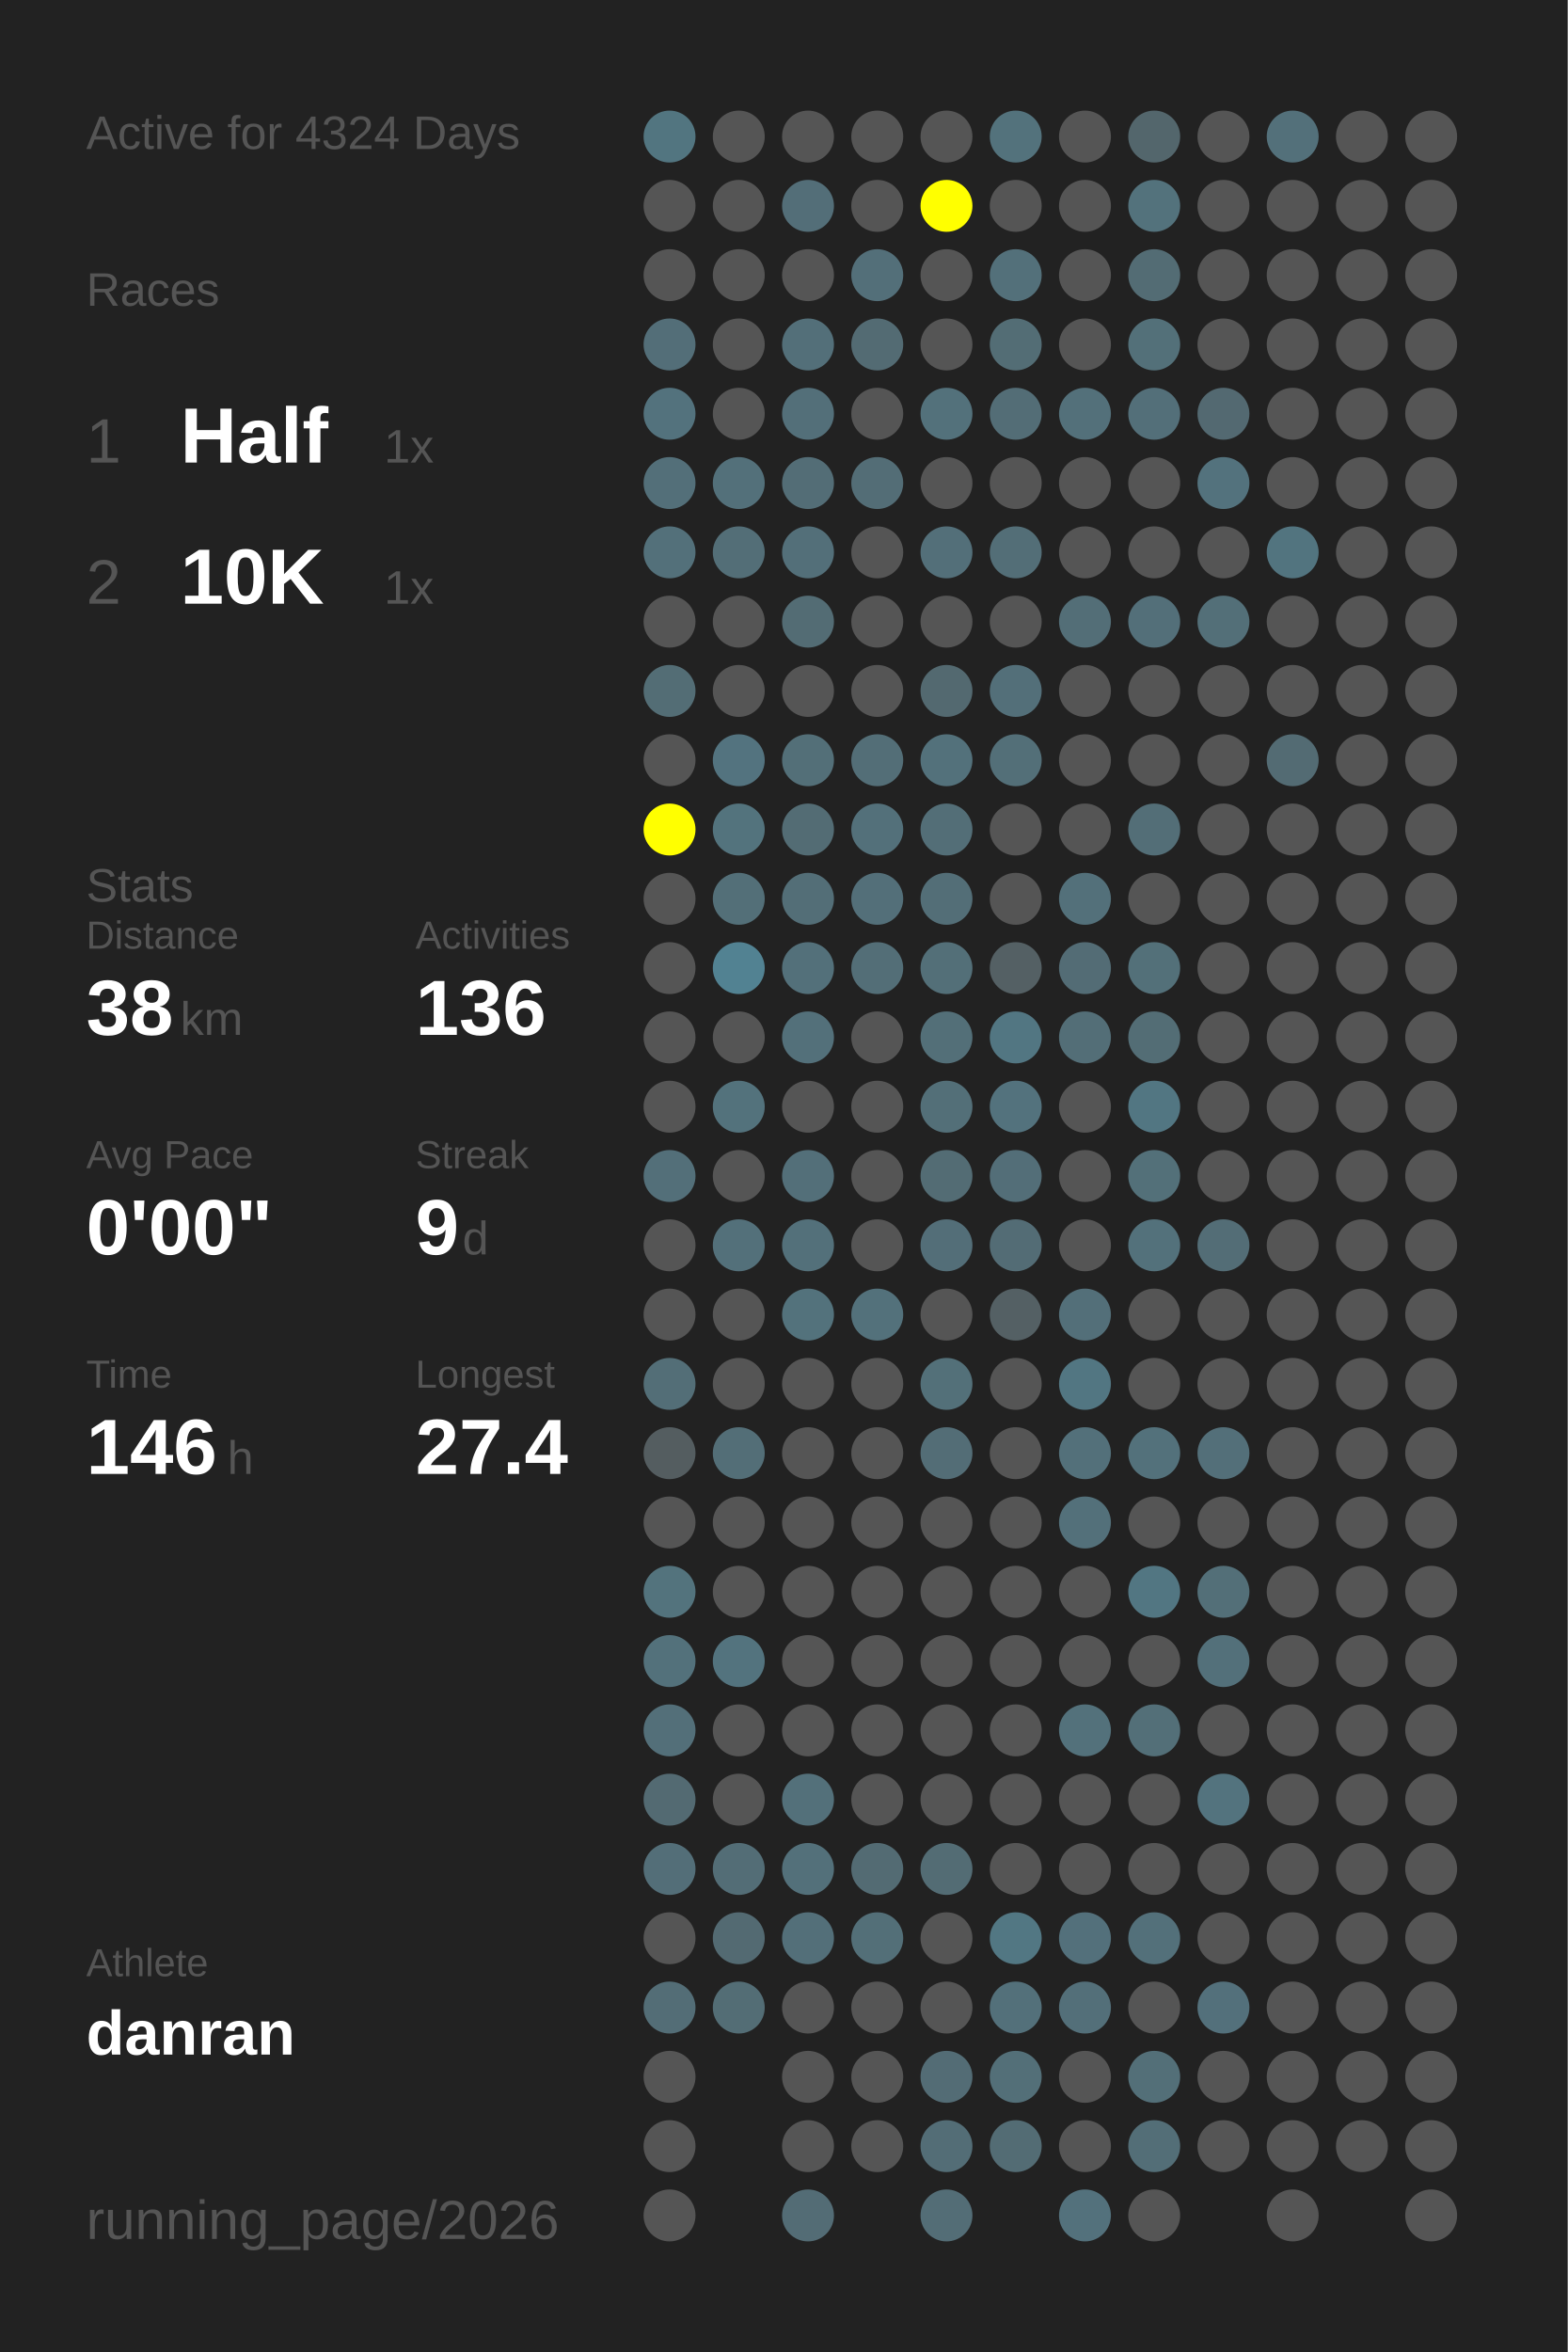
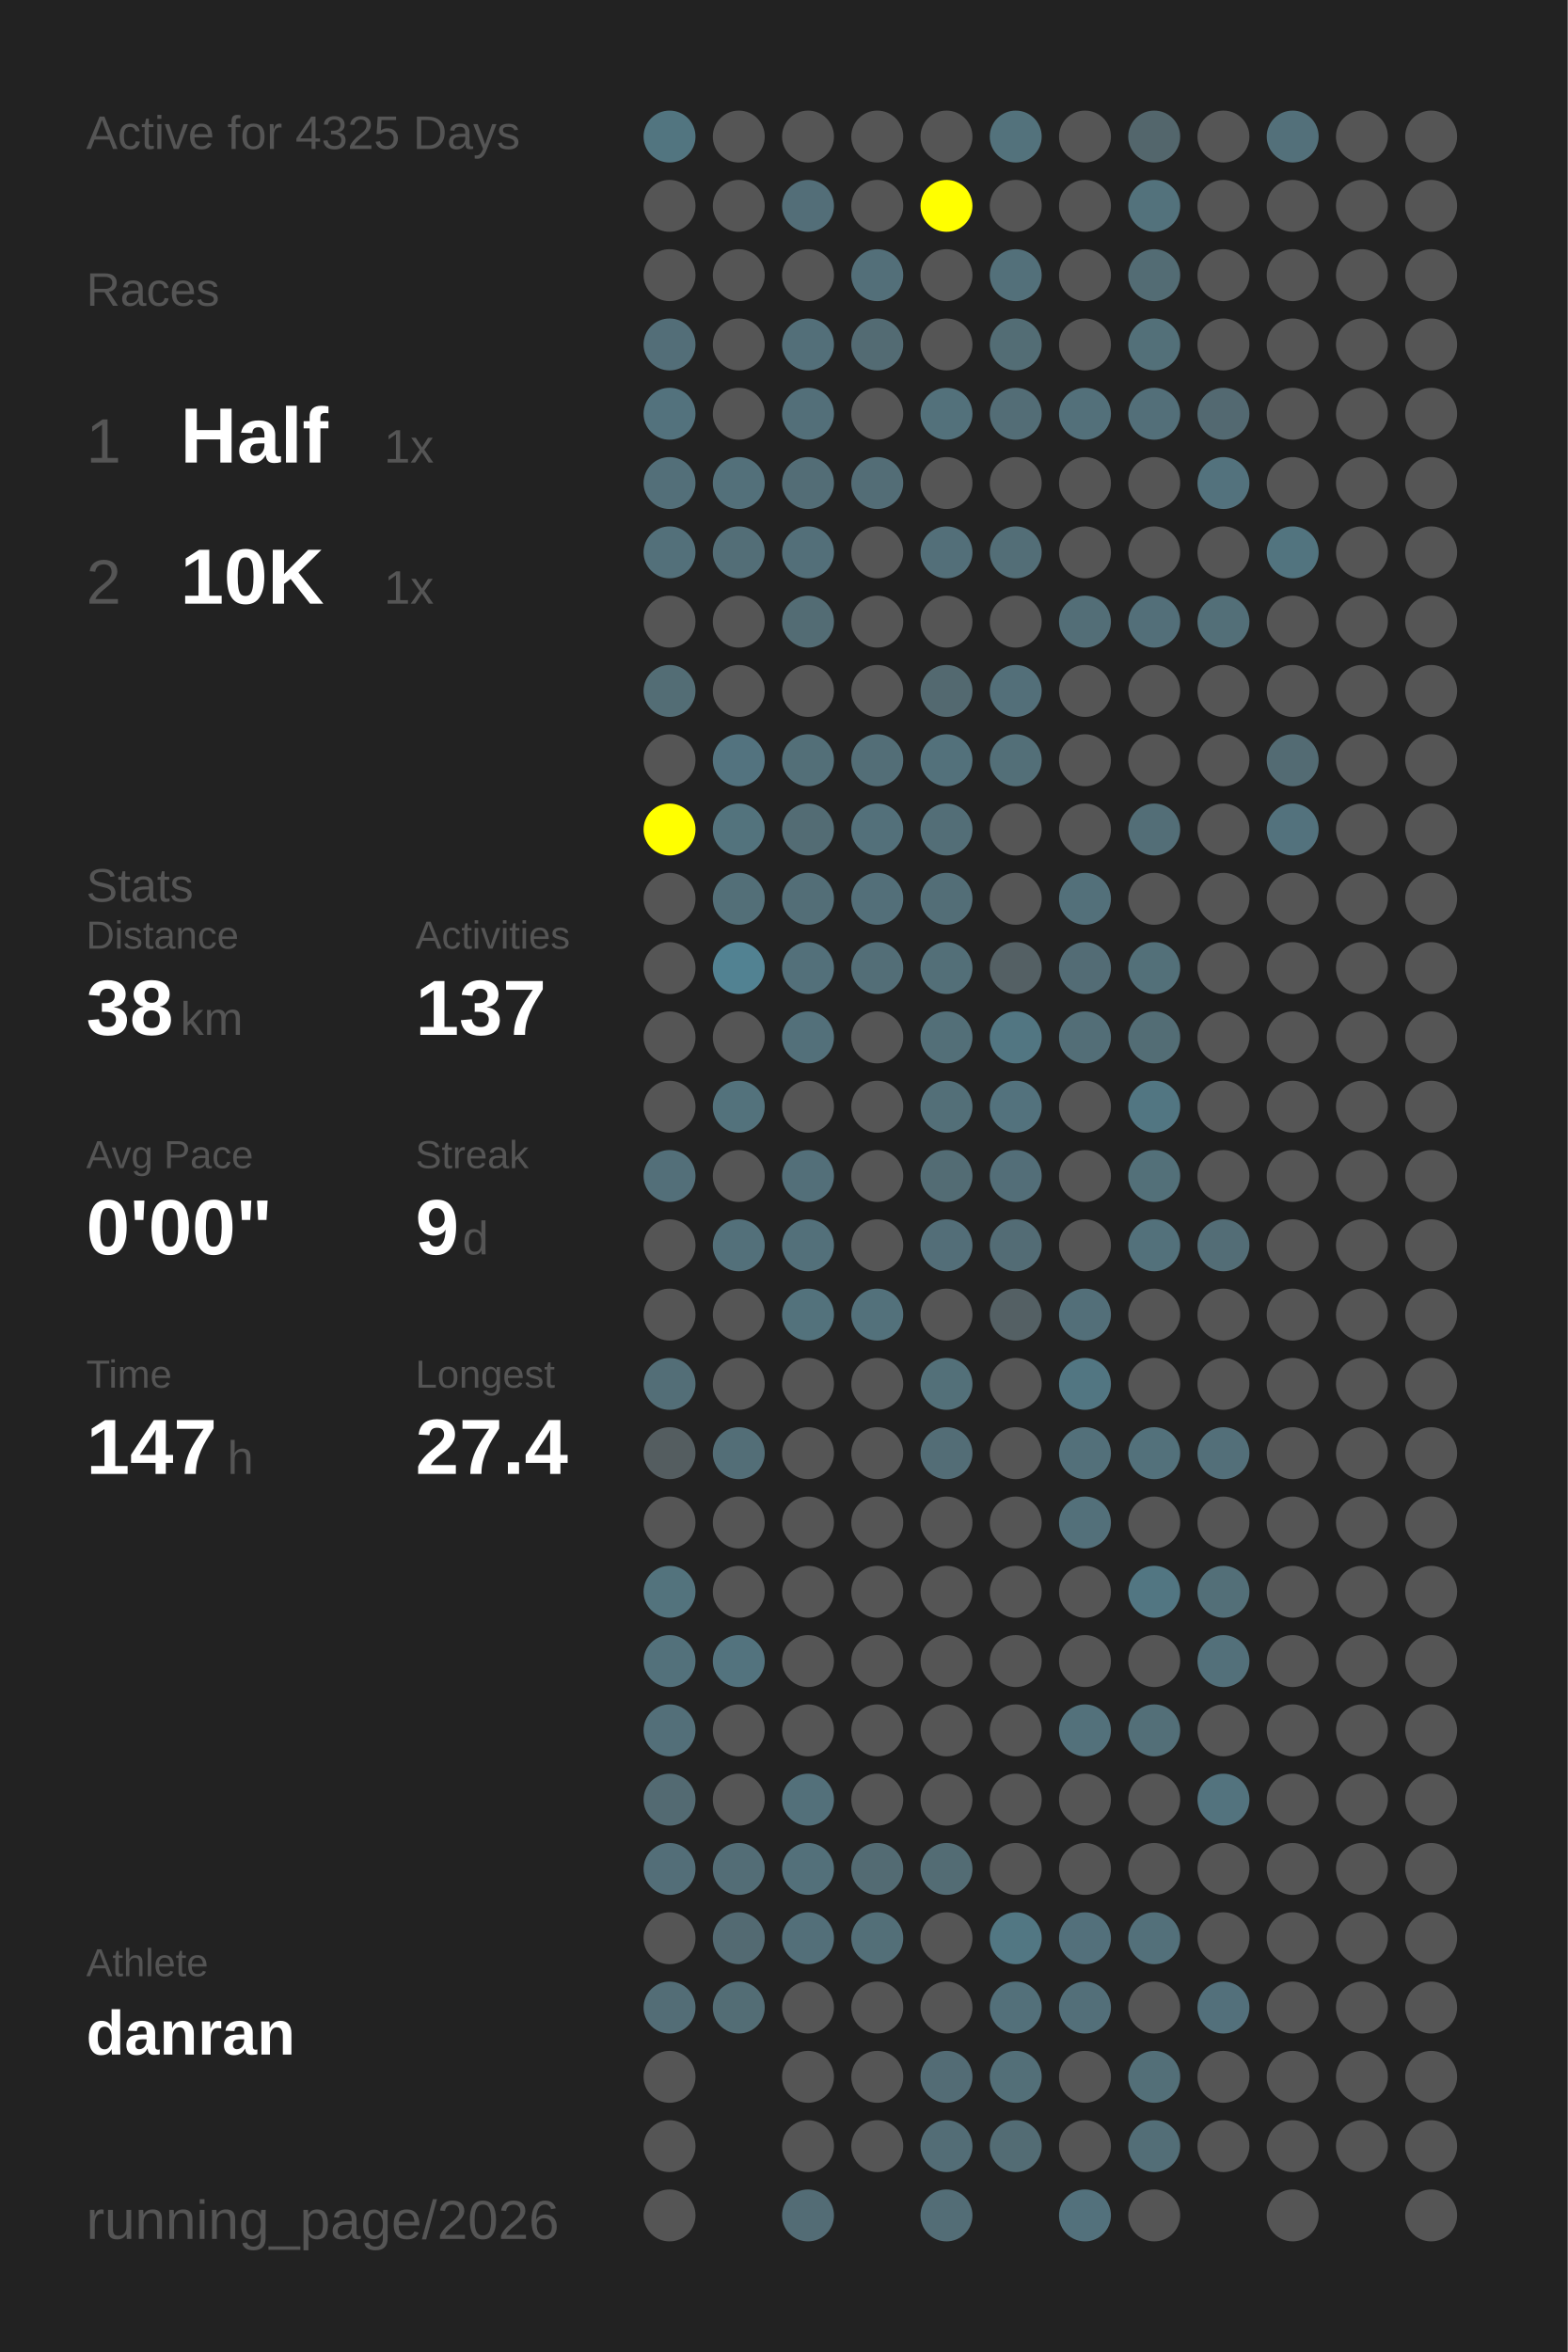
<svg xmlns="http://www.w3.org/2000/svg" baseProfile="full" height="300mm" version="1.1" viewBox="0,0,200,300" width="200mm">
  <defs />
  <rect fill="#222222" height="300" width="200" x="0" y="0" />
-   <text fill="#555555" style="font-size:6px; font-family:Arial;" x="11" y="19">Active for 4324 Days</text>
+   <text fill="#555555" style="font-size:6px; font-family:Arial;" x="11" y="19">Active for 4325 Days</text>
  <text fill="#555555" style="font-size:6px; font-family:Arial;" x="11" y="39">Races</text>
  <text fill="#555555" style="font-size:8px; font-family:Arial;" x="11" y="59">1</text>
  <text fill="#FFFFFF" style="font-size:10px; font-family:Arial; font-weight:bold;" x="23" y="59">Half</text>
  <text fill="#555555" style="font-size:6px; font-family:Arial;" x="49" y="59">1x</text>
  <text fill="#555555" style="font-size:8px; font-family:Arial;" x="11" y="77">2</text>
  <text fill="#FFFFFF" style="font-size:10px; font-family:Arial; font-weight:bold;" x="23" y="77">10K</text>
  <text fill="#555555" style="font-size:6px; font-family:Arial;" x="49" y="77">1x</text>
  <text fill="#555555" style="font-size:6px; font-family:Arial;" x="11" y="115">Stats</text>
  <text fill="#555555" style="font-size:5px; font-family:Arial;" x="11" y="121">Distance</text>
  <text fill="#FFFFFF" style="font-size:10px; font-family:Arial; font-weight:bold;" x="11" y="132">38</text>
  <text fill="#555555" style="font-size:6px; font-family:Arial;" x="23" y="132">km</text>
  <text fill="#555555" style="font-size:5px; font-family:Arial;" x="53" y="121">Activities</text>
-   <text fill="#FFFFFF" style="font-size:10px; font-family:Arial; font-weight:bold;" x="53" y="132">136</text>
+   <text fill="#FFFFFF" style="font-size:10px; font-family:Arial; font-weight:bold;" x="53" y="132">137</text>
  <text fill="#555555" style="font-size:5px; font-family:Arial;" x="11" y="149">Avg Pace</text>
  <text fill="#FFFFFF" style="font-size:10px; font-family:Arial; font-weight:bold;" x="11" y="160">0'00"</text>
  <text fill="#555555" style="font-size:5px; font-family:Arial;" x="53" y="149">Streak</text>
  <text fill="#FFFFFF" style="font-size:10px; font-family:Arial; font-weight:bold;" x="53" y="160">9</text>
  <text fill="#555555" style="font-size:6px; font-family:Arial;" x="59" y="160">d</text>
  <text fill="#555555" style="font-size:5px; font-family:Arial;" x="11" y="177">Time</text>
-   <text fill="#FFFFFF" style="font-size:10px; font-family:Arial; font-weight:bold;" x="11" y="188">146</text>
+   <text fill="#FFFFFF" style="font-size:10px; font-family:Arial; font-weight:bold;" x="11" y="188">147</text>
  <text fill="#555555" style="font-size:6px; font-family:Arial;" x="29" y="188">h</text>
  <text fill="#555555" style="font-size:5px; font-family:Arial;" x="53" y="177">Longest</text>
  <text fill="#FFFFFF" style="font-size:10px; font-family:Arial; font-weight:bold;" x="53" y="188">27.4</text>
  <text fill="#555555" style="font-size:5px; font-family:Arial;" x="11" y="252.065">Athlete</text>
  <text fill="#FFFFFF" style="font-size:8px; font-family:Arial; font-weight:bold;" x="11" y="262.065">danran</text>
  <text fill="#555555" style="font-size:7px; font-family:Arial;" x="11" y="285.581">running_page/2026</text>
  <circle cx="85.417" cy="17.419" fill="#527580" r="3.312" />
  <circle cx="85.417" cy="26.258" fill="#555555" r="3.312" />
  <circle cx="85.417" cy="35.097" fill="#555555" r="3.312" />
  <circle cx="85.417" cy="43.935" fill="#536e78" r="3.312" />
  <circle cx="85.417" cy="52.774" fill="#53727d" r="3.312" />
  <circle cx="85.417" cy="61.613" fill="#536f79" r="3.312" />
  <circle cx="85.417" cy="70.452" fill="#53707a" r="3.312" />
  <circle cx="85.417" cy="79.29" fill="#555555" r="3.312" />
  <circle cx="85.417" cy="88.129" fill="#536d75" r="3.312" />
  <circle cx="85.417" cy="96.968" fill="#555555" r="3.312" />
  <circle cx="85.417" cy="105.806" fill="#FFFF00" r="3.312" />
  <circle cx="85.417" cy="114.645" fill="#555555" r="3.312" />
  <circle cx="85.417" cy="123.484" fill="#555555" r="3.312" />
  <circle cx="85.417" cy="132.323" fill="#555555" r="3.312" />
  <circle cx="85.417" cy="141.161" fill="#555555" r="3.312" />
  <circle cx="85.417" cy="150" fill="#536f79" r="3.312" />
  <circle cx="85.417" cy="158.839" fill="#555555" r="3.312" />
  <circle cx="85.417" cy="167.677" fill="#555555" r="3.312" />
  <circle cx="85.417" cy="176.516" fill="#536e77" r="3.312" />
  <circle cx="85.417" cy="185.355" fill="#545d60" r="3.312" />
  <circle cx="85.417" cy="194.194" fill="#555555" r="3.312" />
  <circle cx="85.417" cy="203.032" fill="#53737d" r="3.312" />
  <circle cx="85.417" cy="211.871" fill="#53717b" r="3.312" />
  <circle cx="85.417" cy="220.71" fill="#536f79" r="3.312" />
  <circle cx="85.417" cy="229.548" fill="#536a72" r="3.312" />
  <circle cx="85.417" cy="238.387" fill="#536e78" r="3.312" />
  <circle cx="85.417" cy="247.226" fill="#555555" r="3.312" />
  <circle cx="85.417" cy="256.065" fill="#536d76" r="3.312" />
  <circle cx="85.417" cy="264.903" fill="#555555" r="3.312" />
  <circle cx="85.417" cy="273.742" fill="#555555" r="3.312" />
  <circle cx="85.417" cy="282.581" fill="#555555" r="3.312" />
  <circle cx="94.25" cy="17.419" fill="#555555" r="3.312" />
  <circle cx="94.25" cy="26.258" fill="#555555" r="3.312" />
  <circle cx="94.25" cy="35.097" fill="#555555" r="3.312" />
  <circle cx="94.25" cy="43.935" fill="#555555" r="3.312" />
  <circle cx="94.25" cy="52.774" fill="#555555" r="3.312" />
  <circle cx="94.25" cy="61.613" fill="#53707a" r="3.312" />
  <circle cx="94.25" cy="70.452" fill="#536e77" r="3.312" />
  <circle cx="94.25" cy="79.29" fill="#555555" r="3.312" />
  <circle cx="94.25" cy="88.129" fill="#555555" r="3.312" />
  <circle cx="94.25" cy="96.968" fill="#53737f" r="3.312" />
  <circle cx="94.25" cy="105.806" fill="#53737d" r="3.312" />
  <circle cx="94.25" cy="114.645" fill="#536f78" r="3.312" />
  <circle cx="94.25" cy="123.484" fill="#528292" r="3.312" />
  <circle cx="94.25" cy="132.323" fill="#555555" r="3.312" />
  <circle cx="94.25" cy="141.161" fill="#53727c" r="3.312" />
  <circle cx="94.25" cy="150" fill="#555555" r="3.312" />
  <circle cx="94.25" cy="158.839" fill="#53707a" r="3.312" />
  <circle cx="94.25" cy="167.677" fill="#555555" r="3.312" />
  <circle cx="94.25" cy="176.516" fill="#555555" r="3.312" />
  <circle cx="94.25" cy="185.355" fill="#536e77" r="3.312" />
  <circle cx="94.25" cy="194.194" fill="#555555" r="3.312" />
  <circle cx="94.25" cy="203.032" fill="#555555" r="3.312" />
  <circle cx="94.25" cy="211.871" fill="#53737e" r="3.312" />
  <circle cx="94.25" cy="220.71" fill="#555555" r="3.312" />
  <circle cx="94.25" cy="229.548" fill="#555555" r="3.312" />
  <circle cx="94.25" cy="238.387" fill="#536d76" r="3.312" />
  <circle cx="94.25" cy="247.226" fill="#536a72" r="3.312" />
  <circle cx="94.25" cy="256.065" fill="#536d75" r="3.312" />
  <circle cx="103.083" cy="17.419" fill="#555555" r="3.312" />
  <circle cx="103.083" cy="26.258" fill="#536e78" r="3.312" />
  <circle cx="103.083" cy="35.097" fill="#555555" r="3.312" />
  <circle cx="103.083" cy="43.935" fill="#536f79" r="3.312" />
  <circle cx="103.083" cy="52.774" fill="#536f79" r="3.312" />
  <circle cx="103.083" cy="61.613" fill="#536d76" r="3.312" />
  <circle cx="103.083" cy="70.452" fill="#536f79" r="3.312" />
  <circle cx="103.083" cy="79.29" fill="#536c74" r="3.312" />
  <circle cx="103.083" cy="88.129" fill="#555555" r="3.312" />
  <circle cx="103.083" cy="96.968" fill="#536f78" r="3.312" />
  <circle cx="103.083" cy="105.806" fill="#536c74" r="3.312" />
  <circle cx="103.083" cy="114.645" fill="#536e77" r="3.312" />
  <circle cx="103.083" cy="123.484" fill="#53707a" r="3.312" />
  <circle cx="103.083" cy="132.323" fill="#53707a" r="3.312" />
  <circle cx="103.083" cy="141.161" fill="#555555" r="3.312" />
  <circle cx="103.083" cy="150" fill="#536f79" r="3.312" />
  <circle cx="103.083" cy="158.839" fill="#53707a" r="3.312" />
  <circle cx="103.083" cy="167.677" fill="#53727c" r="3.312" />
  <circle cx="103.083" cy="176.516" fill="#555555" r="3.312" />
  <circle cx="103.083" cy="185.355" fill="#555555" r="3.312" />
  <circle cx="103.083" cy="194.194" fill="#555555" r="3.312" />
  <circle cx="103.083" cy="203.032" fill="#555555" r="3.312" />
  <circle cx="103.083" cy="211.871" fill="#555555" r="3.312" />
  <circle cx="103.083" cy="220.71" fill="#555555" r="3.312" />
  <circle cx="103.083" cy="229.548" fill="#53707a" r="3.312" />
  <circle cx="103.083" cy="238.387" fill="#53707a" r="3.312" />
  <circle cx="103.083" cy="247.226" fill="#536f79" r="3.312" />
  <circle cx="103.083" cy="256.065" fill="#555555" r="3.312" />
  <circle cx="103.083" cy="264.903" fill="#555555" r="3.312" />
  <circle cx="103.083" cy="273.742" fill="#555555" r="3.312" />
  <circle cx="103.083" cy="282.581" fill="#536c75" r="3.312" />
  <circle cx="111.917" cy="17.419" fill="#555555" r="3.312" />
  <circle cx="111.917" cy="26.258" fill="#555555" r="3.312" />
  <circle cx="111.917" cy="35.097" fill="#536f79" r="3.312" />
  <circle cx="111.917" cy="43.935" fill="#536b73" r="3.312" />
  <circle cx="111.917" cy="52.774" fill="#555555" r="3.312" />
  <circle cx="111.917" cy="61.613" fill="#536d76" r="3.312" />
  <circle cx="111.917" cy="70.452" fill="#555555" r="3.312" />
  <circle cx="111.917" cy="79.29" fill="#555555" r="3.312" />
  <circle cx="111.917" cy="88.129" fill="#555555" r="3.312" />
  <circle cx="111.917" cy="96.968" fill="#536e77" r="3.312" />
  <circle cx="111.917" cy="105.806" fill="#53707a" r="3.312" />
  <circle cx="111.917" cy="114.645" fill="#536f79" r="3.312" />
  <circle cx="111.917" cy="123.484" fill="#536e77" r="3.312" />
  <circle cx="111.917" cy="132.323" fill="#555555" r="3.312" />
  <circle cx="111.917" cy="141.161" fill="#555555" r="3.312" />
  <circle cx="111.917" cy="150" fill="#555555" r="3.312" />
  <circle cx="111.917" cy="158.839" fill="#555555" r="3.312" />
  <circle cx="111.917" cy="167.677" fill="#53717b" r="3.312" />
  <circle cx="111.917" cy="176.516" fill="#555555" r="3.312" />
  <circle cx="111.917" cy="185.355" fill="#555555" r="3.312" />
  <circle cx="111.917" cy="194.194" fill="#555555" r="3.312" />
  <circle cx="111.917" cy="203.032" fill="#555555" r="3.312" />
  <circle cx="111.917" cy="211.871" fill="#555555" r="3.312" />
  <circle cx="111.917" cy="220.71" fill="#555555" r="3.312" />
  <circle cx="111.917" cy="229.548" fill="#555555" r="3.312" />
  <circle cx="111.917" cy="238.387" fill="#536b73" r="3.312" />
  <circle cx="111.917" cy="247.226" fill="#536f78" r="3.312" />
  <circle cx="111.917" cy="256.065" fill="#555555" r="3.312" />
  <circle cx="111.917" cy="264.903" fill="#555555" r="3.312" />
  <circle cx="111.917" cy="273.742" fill="#555555" r="3.312" />
  <circle cx="120.75" cy="17.419" fill="#555555" r="3.312" />
  <circle cx="120.75" cy="26.258" fill="#FFFF00" r="3.312" />
  <circle cx="120.75" cy="35.097" fill="#555555" r="3.312" />
  <circle cx="120.75" cy="43.935" fill="#555555" r="3.312" />
  <circle cx="120.75" cy="52.774" fill="#53717b" r="3.312" />
  <circle cx="120.75" cy="61.613" fill="#555555" r="3.312" />
  <circle cx="120.75" cy="70.452" fill="#536f79" r="3.312" />
  <circle cx="120.75" cy="79.29" fill="#555555" r="3.312" />
  <circle cx="120.75" cy="88.129" fill="#536970" r="3.312" />
  <circle cx="120.75" cy="96.968" fill="#53717b" r="3.312" />
  <circle cx="120.75" cy="105.806" fill="#536e77" r="3.312" />
  <circle cx="120.75" cy="114.645" fill="#536e77" r="3.312" />
  <circle cx="120.75" cy="123.484" fill="#536f78" r="3.312" />
  <circle cx="120.75" cy="132.323" fill="#536f78" r="3.312" />
  <circle cx="120.75" cy="141.161" fill="#536f78" r="3.312" />
  <circle cx="120.75" cy="150" fill="#536c74" r="3.312" />
  <circle cx="120.75" cy="158.839" fill="#536e78" r="3.312" />
  <circle cx="120.75" cy="167.677" fill="#555555" r="3.312" />
  <circle cx="120.75" cy="176.516" fill="#537079" r="3.312" />
  <circle cx="120.75" cy="185.355" fill="#536d76" r="3.312" />
  <circle cx="120.75" cy="194.194" fill="#555555" r="3.312" />
  <circle cx="120.75" cy="203.032" fill="#555555" r="3.312" />
  <circle cx="120.75" cy="211.871" fill="#555555" r="3.312" />
  <circle cx="120.75" cy="220.71" fill="#555555" r="3.312" />
  <circle cx="120.75" cy="229.548" fill="#555555" r="3.312" />
  <circle cx="120.75" cy="238.387" fill="#536c74" r="3.312" />
  <circle cx="120.75" cy="247.226" fill="#555555" r="3.312" />
  <circle cx="120.75" cy="256.065" fill="#555555" r="3.312" />
  <circle cx="120.75" cy="264.903" fill="#536c75" r="3.312" />
  <circle cx="120.75" cy="273.742" fill="#536d76" r="3.312" />
  <circle cx="120.75" cy="282.581" fill="#536d76" r="3.312" />
  <circle cx="129.583" cy="17.419" fill="#53727c" r="3.312" />
  <circle cx="129.583" cy="26.258" fill="#555555" r="3.312" />
  <circle cx="129.583" cy="35.097" fill="#53707a" r="3.312" />
  <circle cx="129.583" cy="43.935" fill="#536d75" r="3.312" />
  <circle cx="129.583" cy="52.774" fill="#536d76" r="3.312" />
  <circle cx="129.583" cy="61.613" fill="#555555" r="3.312" />
  <circle cx="129.583" cy="70.452" fill="#536e77" r="3.312" />
  <circle cx="129.583" cy="79.29" fill="#555555" r="3.312" />
  <circle cx="129.583" cy="88.129" fill="#536f79" r="3.312" />
  <circle cx="129.583" cy="96.968" fill="#536f78" r="3.312" />
  <circle cx="129.583" cy="105.806" fill="#555555" r="3.312" />
  <circle cx="129.583" cy="114.645" fill="#555555" r="3.312" />
  <circle cx="129.583" cy="123.484" fill="#546064" r="3.312" />
  <circle cx="129.583" cy="132.323" fill="#527682" r="3.312" />
  <circle cx="129.583" cy="141.161" fill="#53727d" r="3.312" />
  <circle cx="129.583" cy="150" fill="#536e78" r="3.312" />
  <circle cx="129.583" cy="158.839" fill="#536c75" r="3.312" />
  <circle cx="129.583" cy="167.677" fill="#546064" r="3.312" />
  <circle cx="129.583" cy="176.516" fill="#555555" r="3.312" />
  <circle cx="129.583" cy="185.355" fill="#555555" r="3.312" />
  <circle cx="129.583" cy="194.194" fill="#555555" r="3.312" />
  <circle cx="129.583" cy="203.032" fill="#555555" r="3.312" />
  <circle cx="129.583" cy="211.871" fill="#555555" r="3.312" />
  <circle cx="129.583" cy="220.71" fill="#555555" r="3.312" />
  <circle cx="129.583" cy="229.548" fill="#555555" r="3.312" />
  <circle cx="129.583" cy="238.387" fill="#555555" r="3.312" />
  <circle cx="129.583" cy="247.226" fill="#527783" r="3.312" />
  <circle cx="129.583" cy="256.065" fill="#53707a" r="3.312" />
  <circle cx="129.583" cy="264.903" fill="#536f78" r="3.312" />
  <circle cx="129.583" cy="273.742" fill="#536c74" r="3.312" />
  <circle cx="138.417" cy="17.419" fill="#555555" r="3.312" />
  <circle cx="138.417" cy="26.258" fill="#555555" r="3.312" />
  <circle cx="138.417" cy="35.097" fill="#555555" r="3.312" />
  <circle cx="138.417" cy="43.935" fill="#555555" r="3.312" />
  <circle cx="138.417" cy="52.774" fill="#53707a" r="3.312" />
  <circle cx="138.417" cy="61.613" fill="#555555" r="3.312" />
  <circle cx="138.417" cy="70.452" fill="#555555" r="3.312" />
  <circle cx="138.417" cy="79.29" fill="#536e77" r="3.312" />
  <circle cx="138.417" cy="88.129" fill="#555555" r="3.312" />
  <circle cx="138.417" cy="96.968" fill="#555555" r="3.312" />
  <circle cx="138.417" cy="105.806" fill="#555555" r="3.312" />
  <circle cx="138.417" cy="114.645" fill="#53707a" r="3.312" />
  <circle cx="138.417" cy="123.484" fill="#536c75" r="3.312" />
  <circle cx="138.417" cy="132.323" fill="#536e77" r="3.312" />
  <circle cx="138.417" cy="141.161" fill="#555555" r="3.312" />
  <circle cx="138.417" cy="150" fill="#555555" r="3.312" />
  <circle cx="138.417" cy="158.839" fill="#555555" r="3.312" />
  <circle cx="138.417" cy="167.677" fill="#536f79" r="3.312" />
  <circle cx="138.417" cy="176.516" fill="#527682" r="3.312" />
  <circle cx="138.417" cy="185.355" fill="#53707a" r="3.312" />
  <circle cx="138.417" cy="194.194" fill="#53707a" r="3.312" />
  <circle cx="138.417" cy="203.032" fill="#555555" r="3.312" />
  <circle cx="138.417" cy="211.871" fill="#555555" r="3.312" />
  <circle cx="138.417" cy="220.71" fill="#53717b" r="3.312" />
  <circle cx="138.417" cy="229.548" fill="#555555" r="3.312" />
  <circle cx="138.417" cy="238.387" fill="#555555" r="3.312" />
  <circle cx="138.417" cy="247.226" fill="#53707b" r="3.312" />
  <circle cx="138.417" cy="256.065" fill="#536f79" r="3.312" />
  <circle cx="138.417" cy="264.903" fill="#555555" r="3.312" />
  <circle cx="138.417" cy="273.742" fill="#555555" r="3.312" />
  <circle cx="138.417" cy="282.581" fill="#53717c" r="3.312" />
  <circle cx="147.25" cy="17.419" fill="#53666c" r="3.312" />
  <circle cx="147.25" cy="26.258" fill="#53727c" r="3.312" />
  <circle cx="147.25" cy="35.097" fill="#536c74" r="3.312" />
  <circle cx="147.25" cy="43.935" fill="#537079" r="3.312" />
  <circle cx="147.25" cy="52.774" fill="#536f79" r="3.312" />
  <circle cx="147.25" cy="61.613" fill="#555555" r="3.312" />
  <circle cx="147.25" cy="70.452" fill="#555555" r="3.312" />
  <circle cx="147.25" cy="79.29" fill="#536f79" r="3.312" />
  <circle cx="147.25" cy="88.129" fill="#555555" r="3.312" />
  <circle cx="147.25" cy="96.968" fill="#555555" r="3.312" />
  <circle cx="147.25" cy="105.806" fill="#536e77" r="3.312" />
  <circle cx="147.25" cy="114.645" fill="#555555" r="3.312" />
  <circle cx="147.25" cy="123.484" fill="#537079" r="3.312" />
  <circle cx="147.25" cy="132.323" fill="#536d75" r="3.312" />
  <circle cx="147.25" cy="141.161" fill="#527682" r="3.312" />
  <circle cx="147.25" cy="150" fill="#537079" r="3.312" />
  <circle cx="147.25" cy="158.839" fill="#53717b" r="3.312" />
  <circle cx="147.25" cy="167.677" fill="#555555" r="3.312" />
  <circle cx="147.25" cy="176.516" fill="#555555" r="3.312" />
  <circle cx="147.25" cy="185.355" fill="#53717b" r="3.312" />
  <circle cx="147.25" cy="194.194" fill="#555555" r="3.312" />
  <circle cx="147.25" cy="203.032" fill="#527682" r="3.312" />
  <circle cx="147.25" cy="211.871" fill="#555555" r="3.312" />
  <circle cx="147.25" cy="220.71" fill="#536f78" r="3.312" />
  <circle cx="147.25" cy="229.548" fill="#555555" r="3.312" />
  <circle cx="147.25" cy="238.387" fill="#555555" r="3.312" />
  <circle cx="147.25" cy="247.226" fill="#53707a" r="3.312" />
  <circle cx="147.25" cy="256.065" fill="#555555" r="3.312" />
  <circle cx="147.25" cy="264.903" fill="#536f78" r="3.312" />
  <circle cx="147.25" cy="273.742" fill="#536e77" r="3.312" />
  <circle cx="147.25" cy="282.581" fill="#555555" r="3.312" />
  <circle cx="156.083" cy="17.419" fill="#555555" r="3.312" />
  <circle cx="156.083" cy="26.258" fill="#555555" r="3.312" />
  <circle cx="156.083" cy="35.097" fill="#555555" r="3.312" />
  <circle cx="156.083" cy="43.935" fill="#555555" r="3.312" />
  <circle cx="156.083" cy="52.774" fill="#536971" r="3.312" />
  <circle cx="156.083" cy="61.613" fill="#53727d" r="3.312" />
  <circle cx="156.083" cy="70.452" fill="#555555" r="3.312" />
  <circle cx="156.083" cy="79.29" fill="#536f78" r="3.312" />
  <circle cx="156.083" cy="88.129" fill="#555555" r="3.312" />
  <circle cx="156.083" cy="96.968" fill="#555555" r="3.312" />
  <circle cx="156.083" cy="105.806" fill="#555555" r="3.312" />
  <circle cx="156.083" cy="114.645" fill="#555555" r="3.312" />
  <circle cx="156.083" cy="123.484" fill="#555555" r="3.312" />
  <circle cx="156.083" cy="132.323" fill="#555555" r="3.312" />
  <circle cx="156.083" cy="141.161" fill="#555555" r="3.312" />
  <circle cx="156.083" cy="150" fill="#555555" r="3.312" />
  <circle cx="156.083" cy="158.839" fill="#536d76" r="3.312" />
  <circle cx="156.083" cy="167.677" fill="#555555" r="3.312" />
  <circle cx="156.083" cy="176.516" fill="#555555" r="3.312" />
  <circle cx="156.083" cy="185.355" fill="#536f79" r="3.312" />
  <circle cx="156.083" cy="194.194" fill="#555555" r="3.312" />
  <circle cx="156.083" cy="203.032" fill="#536f78" r="3.312" />
  <circle cx="156.083" cy="211.871" fill="#53707a" r="3.312" />
  <circle cx="156.083" cy="220.71" fill="#555555" r="3.312" />
  <circle cx="156.083" cy="229.548" fill="#53737e" r="3.312" />
  <circle cx="156.083" cy="238.387" fill="#555555" r="3.312" />
  <circle cx="156.083" cy="247.226" fill="#555555" r="3.312" />
  <circle cx="156.083" cy="256.065" fill="#53707b" r="3.312" />
  <circle cx="156.083" cy="264.903" fill="#555555" r="3.312" />
  <circle cx="156.083" cy="273.742" fill="#555555" r="3.312" />
  <circle cx="164.917" cy="17.419" fill="#53707a" r="3.312" />
  <circle cx="164.917" cy="26.258" fill="#555555" r="3.312" />
  <circle cx="164.917" cy="35.097" fill="#555555" r="3.312" />
  <circle cx="164.917" cy="43.935" fill="#555555" r="3.312" />
  <circle cx="164.917" cy="52.774" fill="#555555" r="3.312" />
  <circle cx="164.917" cy="61.613" fill="#555555" r="3.312" />
  <circle cx="164.917" cy="70.452" fill="#52747f" r="3.312" />
  <circle cx="164.917" cy="79.29" fill="#555555" r="3.312" />
  <circle cx="164.917" cy="88.129" fill="#555555" r="3.312" />
  <circle cx="164.917" cy="96.968" fill="#536b73" r="3.312" />
-   <circle cx="164.917" cy="105.806" fill="#555555" r="3.312" />
+   <circle cx="164.917" cy="105.806" fill="#53727d" r="3.312" />
  <circle cx="164.917" cy="114.645" fill="#555555" r="3.312" />
  <circle cx="164.917" cy="123.484" fill="#555555" r="3.312" />
  <circle cx="164.917" cy="132.323" fill="#555555" r="3.312" />
  <circle cx="164.917" cy="141.161" fill="#555555" r="3.312" />
  <circle cx="164.917" cy="150" fill="#555555" r="3.312" />
  <circle cx="164.917" cy="158.839" fill="#555555" r="3.312" />
  <circle cx="164.917" cy="167.677" fill="#555555" r="3.312" />
  <circle cx="164.917" cy="176.516" fill="#555555" r="3.312" />
  <circle cx="164.917" cy="185.355" fill="#555555" r="3.312" />
  <circle cx="164.917" cy="194.194" fill="#555555" r="3.312" />
  <circle cx="164.917" cy="203.032" fill="#555555" r="3.312" />
  <circle cx="164.917" cy="211.871" fill="#555555" r="3.312" />
  <circle cx="164.917" cy="220.71" fill="#555555" r="3.312" />
  <circle cx="164.917" cy="229.548" fill="#555555" r="3.312" />
  <circle cx="164.917" cy="238.387" fill="#555555" r="3.312" />
  <circle cx="164.917" cy="247.226" fill="#555555" r="3.312" />
  <circle cx="164.917" cy="256.065" fill="#555555" r="3.312" />
  <circle cx="164.917" cy="264.903" fill="#555555" r="3.312" />
  <circle cx="164.917" cy="273.742" fill="#555555" r="3.312" />
  <circle cx="164.917" cy="282.581" fill="#555555" r="3.312" />
  <circle cx="173.75" cy="17.419" fill="#555555" r="3.312" />
  <circle cx="173.75" cy="26.258" fill="#555555" r="3.312" />
  <circle cx="173.75" cy="35.097" fill="#555555" r="3.312" />
  <circle cx="173.75" cy="43.935" fill="#555555" r="3.312" />
  <circle cx="173.75" cy="52.774" fill="#555555" r="3.312" />
  <circle cx="173.75" cy="61.613" fill="#555555" r="3.312" />
  <circle cx="173.75" cy="70.452" fill="#555555" r="3.312" />
  <circle cx="173.75" cy="79.29" fill="#555555" r="3.312" />
  <circle cx="173.75" cy="88.129" fill="#555555" r="3.312" />
  <circle cx="173.75" cy="96.968" fill="#555555" r="3.312" />
  <circle cx="173.75" cy="105.806" fill="#555555" r="3.312" />
  <circle cx="173.75" cy="114.645" fill="#555555" r="3.312" />
  <circle cx="173.75" cy="123.484" fill="#555555" r="3.312" />
  <circle cx="173.75" cy="132.323" fill="#555555" r="3.312" />
  <circle cx="173.75" cy="141.161" fill="#555555" r="3.312" />
  <circle cx="173.75" cy="150" fill="#555555" r="3.312" />
  <circle cx="173.75" cy="158.839" fill="#555555" r="3.312" />
  <circle cx="173.75" cy="167.677" fill="#555555" r="3.312" />
  <circle cx="173.75" cy="176.516" fill="#555555" r="3.312" />
  <circle cx="173.75" cy="185.355" fill="#555555" r="3.312" />
  <circle cx="173.75" cy="194.194" fill="#555555" r="3.312" />
  <circle cx="173.75" cy="203.032" fill="#555555" r="3.312" />
  <circle cx="173.75" cy="211.871" fill="#555555" r="3.312" />
  <circle cx="173.75" cy="220.71" fill="#555555" r="3.312" />
  <circle cx="173.75" cy="229.548" fill="#555555" r="3.312" />
  <circle cx="173.75" cy="238.387" fill="#555555" r="3.312" />
  <circle cx="173.75" cy="247.226" fill="#555555" r="3.312" />
  <circle cx="173.75" cy="256.065" fill="#555555" r="3.312" />
  <circle cx="173.75" cy="264.903" fill="#555555" r="3.312" />
  <circle cx="173.75" cy="273.742" fill="#555555" r="3.312" />
  <circle cx="182.583" cy="17.419" fill="#555555" r="3.312" />
  <circle cx="182.583" cy="26.258" fill="#555555" r="3.312" />
  <circle cx="182.583" cy="35.097" fill="#555555" r="3.312" />
  <circle cx="182.583" cy="43.935" fill="#555555" r="3.312" />
  <circle cx="182.583" cy="52.774" fill="#555555" r="3.312" />
  <circle cx="182.583" cy="61.613" fill="#555555" r="3.312" />
  <circle cx="182.583" cy="70.452" fill="#555555" r="3.312" />
  <circle cx="182.583" cy="79.29" fill="#555555" r="3.312" />
  <circle cx="182.583" cy="88.129" fill="#555555" r="3.312" />
  <circle cx="182.583" cy="96.968" fill="#555555" r="3.312" />
  <circle cx="182.583" cy="105.806" fill="#555555" r="3.312" />
  <circle cx="182.583" cy="114.645" fill="#555555" r="3.312" />
  <circle cx="182.583" cy="123.484" fill="#555555" r="3.312" />
  <circle cx="182.583" cy="132.323" fill="#555555" r="3.312" />
  <circle cx="182.583" cy="141.161" fill="#555555" r="3.312" />
  <circle cx="182.583" cy="150" fill="#555555" r="3.312" />
  <circle cx="182.583" cy="158.839" fill="#555555" r="3.312" />
  <circle cx="182.583" cy="167.677" fill="#555555" r="3.312" />
  <circle cx="182.583" cy="176.516" fill="#555555" r="3.312" />
  <circle cx="182.583" cy="185.355" fill="#555555" r="3.312" />
  <circle cx="182.583" cy="194.194" fill="#555555" r="3.312" />
  <circle cx="182.583" cy="203.032" fill="#555555" r="3.312" />
  <circle cx="182.583" cy="211.871" fill="#555555" r="3.312" />
  <circle cx="182.583" cy="220.71" fill="#555555" r="3.312" />
  <circle cx="182.583" cy="229.548" fill="#555555" r="3.312" />
  <circle cx="182.583" cy="238.387" fill="#555555" r="3.312" />
  <circle cx="182.583" cy="247.226" fill="#555555" r="3.312" />
  <circle cx="182.583" cy="256.065" fill="#555555" r="3.312" />
  <circle cx="182.583" cy="264.903" fill="#555555" r="3.312" />
  <circle cx="182.583" cy="273.742" fill="#555555" r="3.312" />
  <circle cx="182.583" cy="282.581" fill="#555555" r="3.312" />
</svg>
